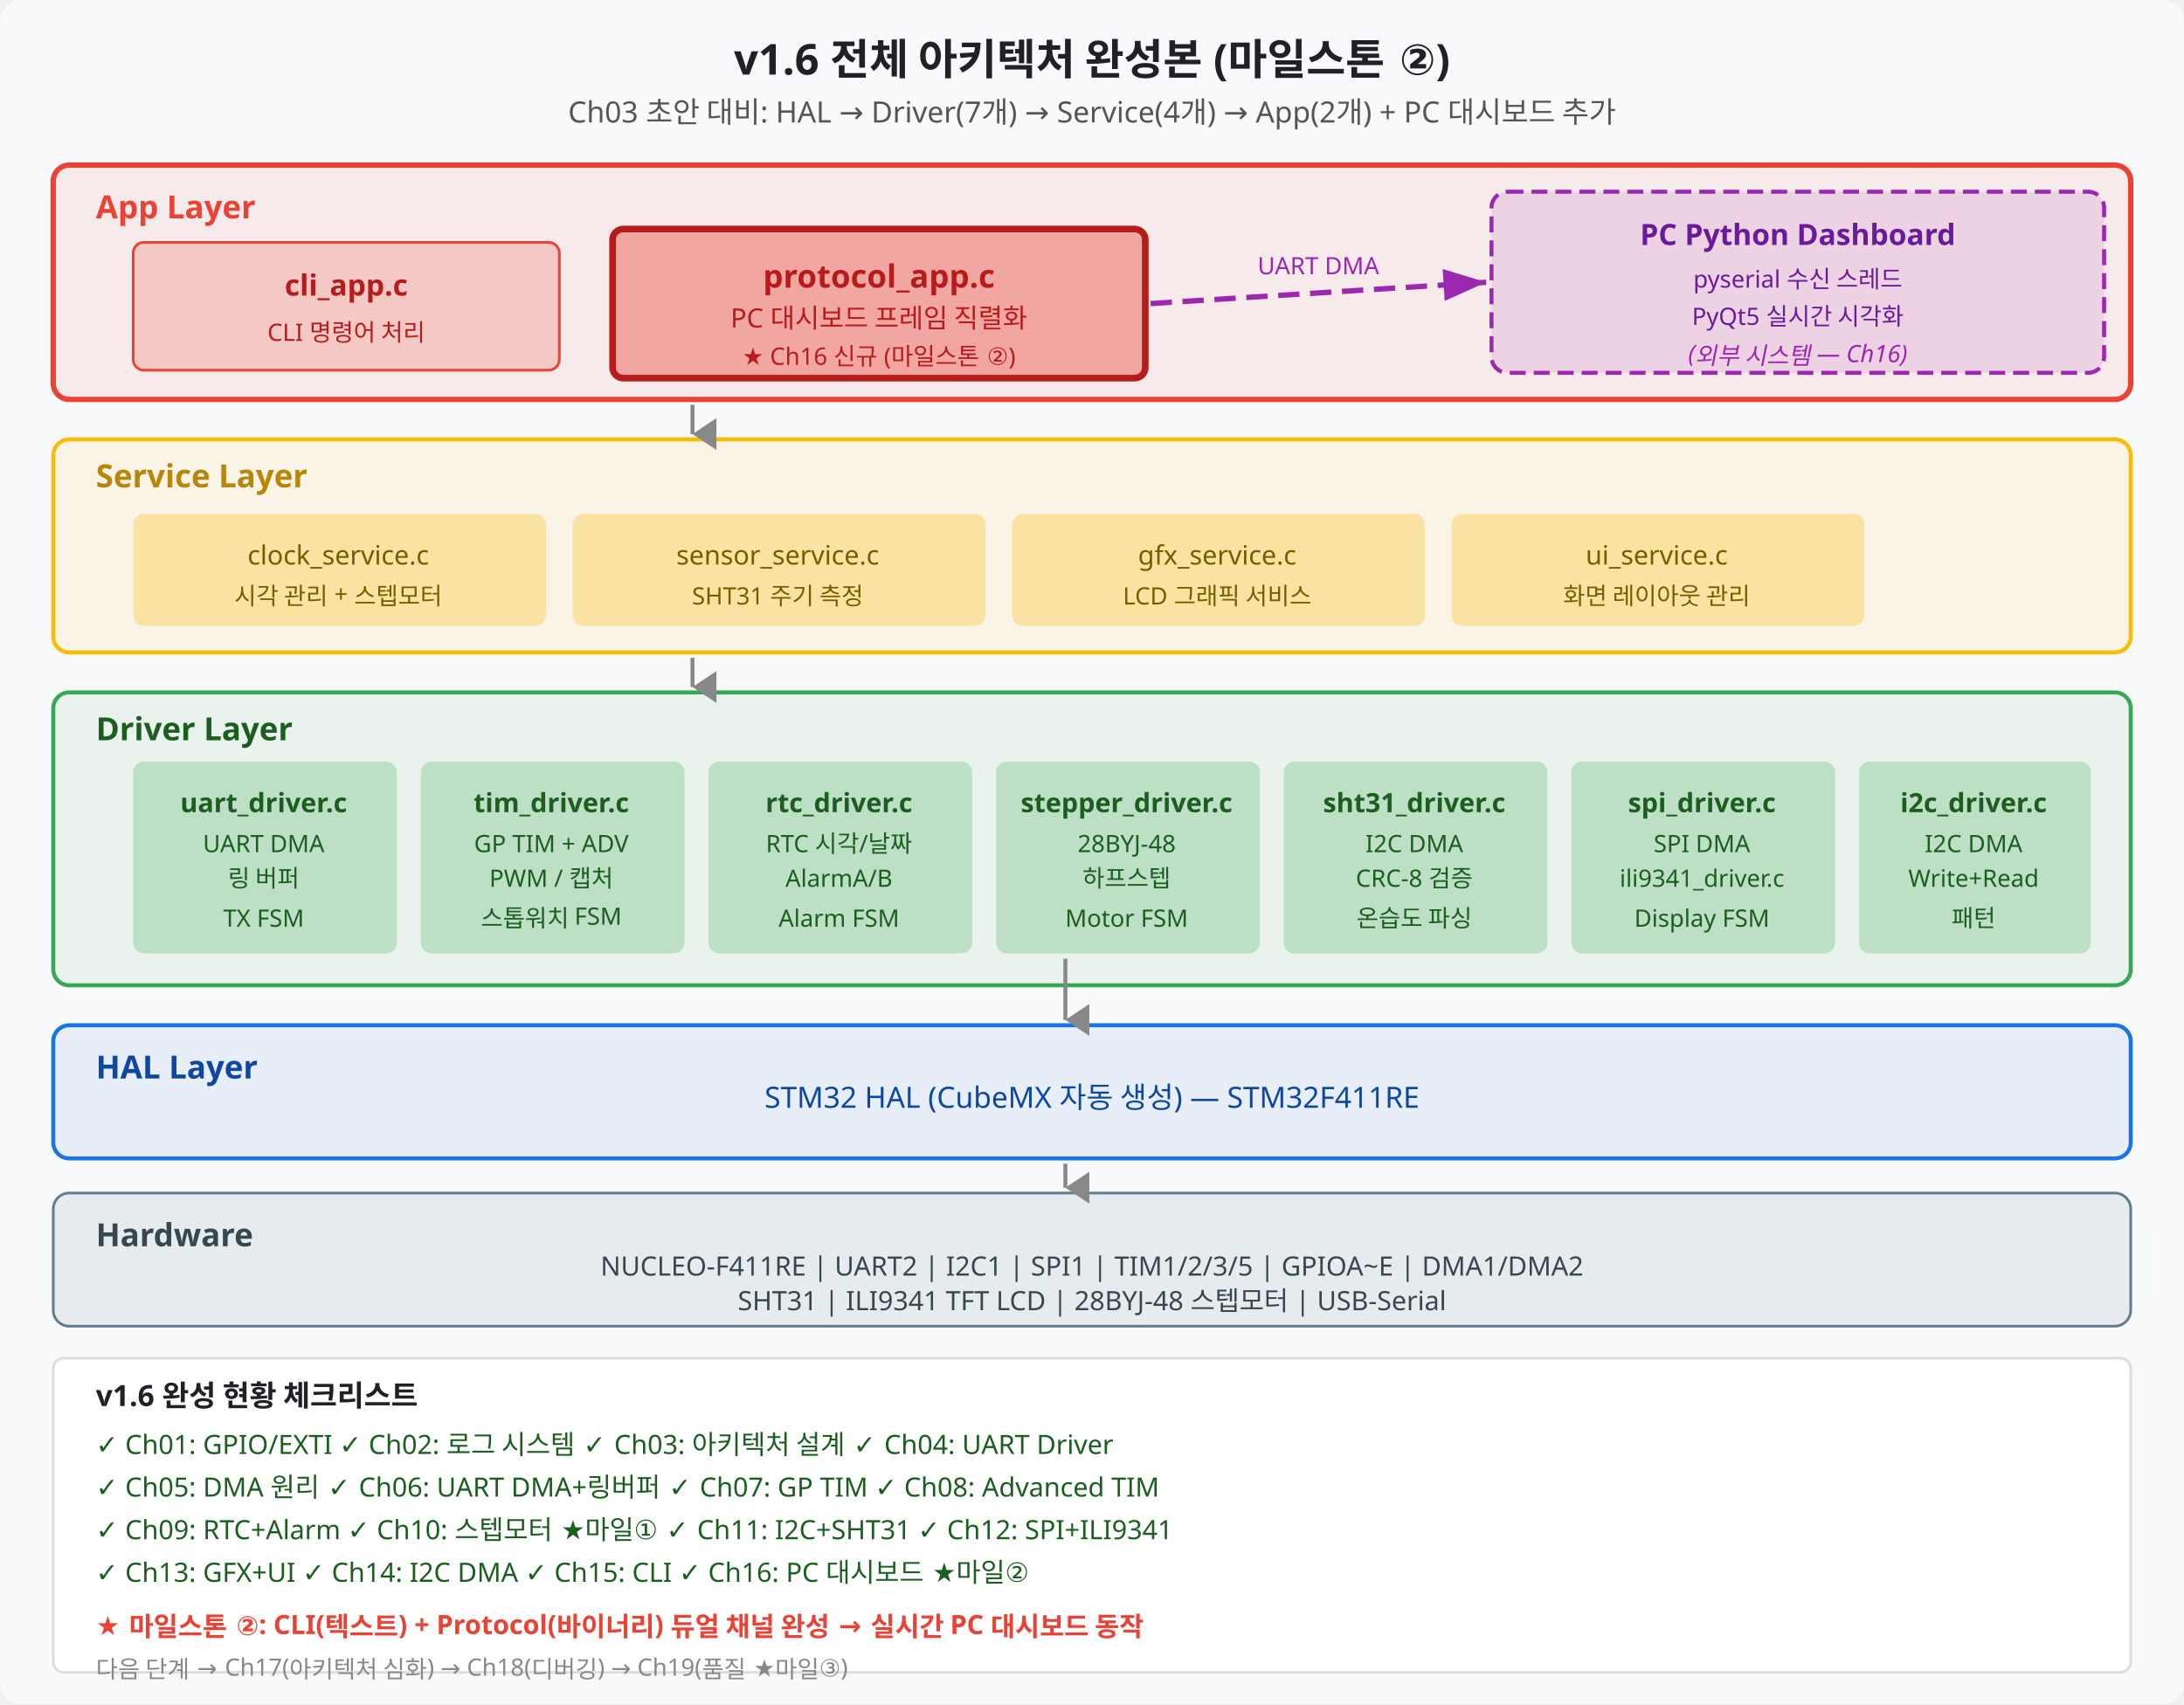
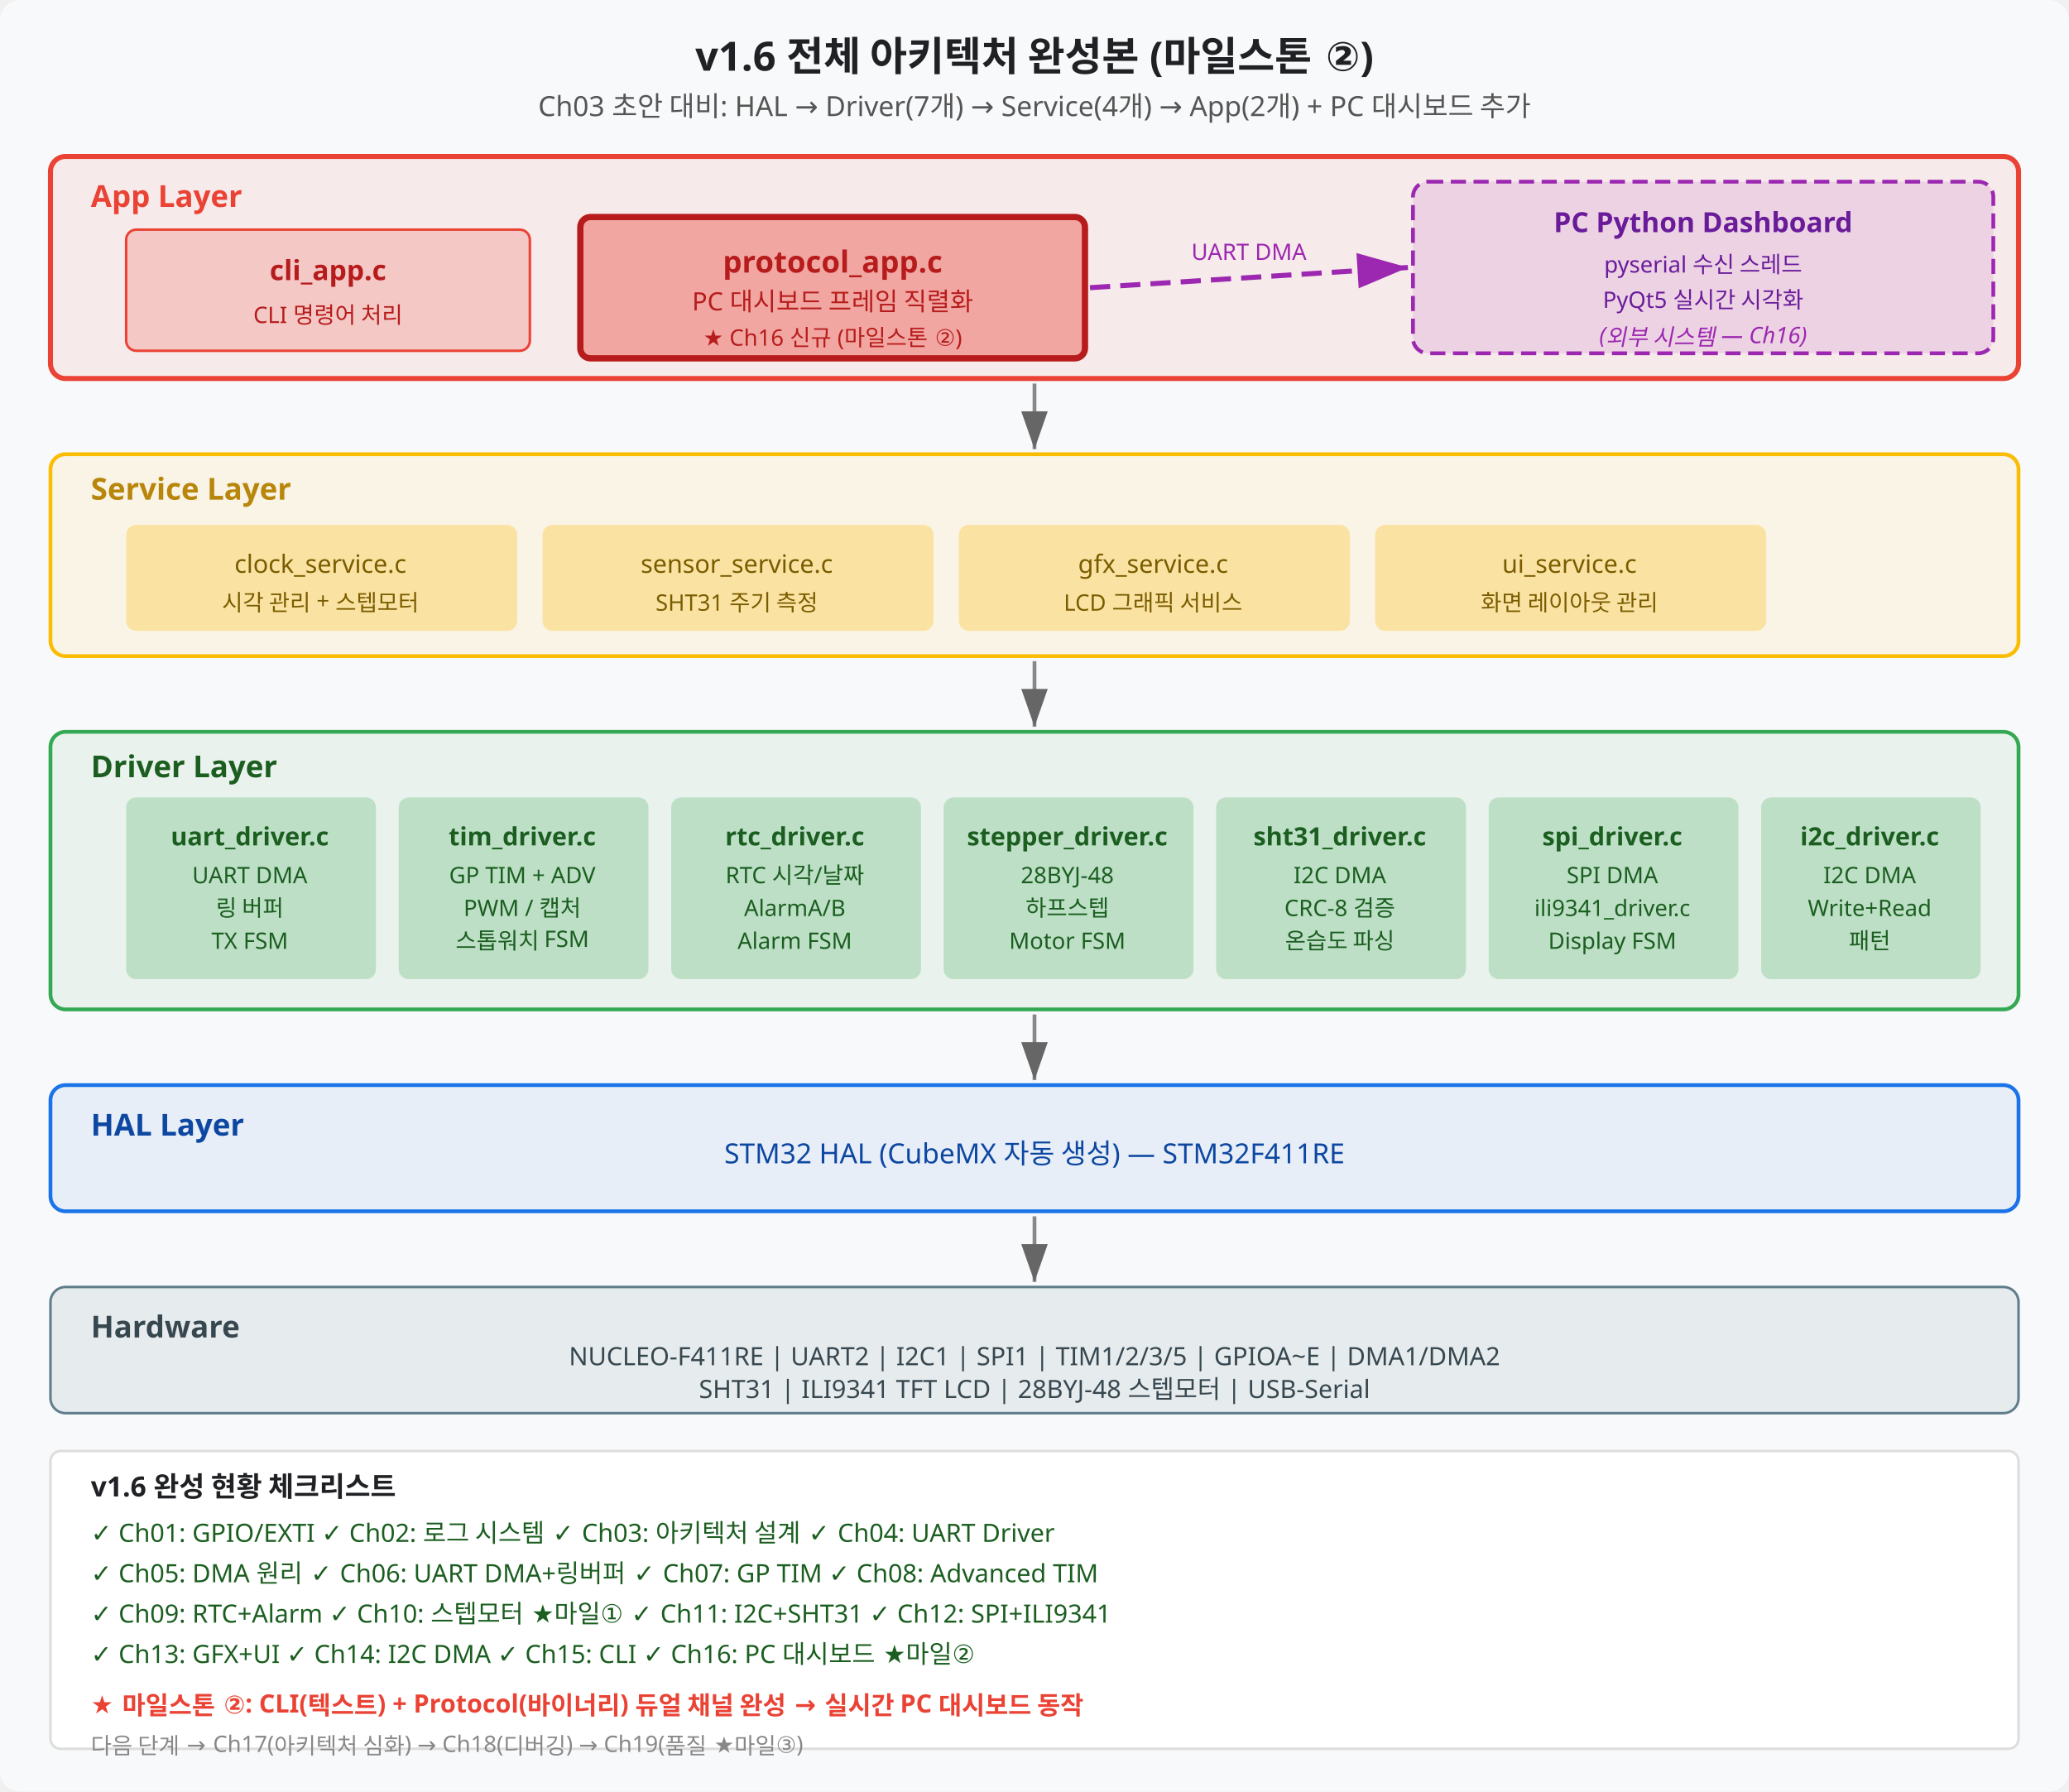
- <svg xmlns="http://www.w3.org/2000/svg" viewBox="0 0 820 640" width="820" height="640" font-family="'Noto Sans KR', sans-serif">
-   <rect width="820" height="640" fill="#F8F9FA" rx="8" />
+ <svg xmlns="http://www.w3.org/2000/svg" viewBox="0 0 820 710" width="820" height="710" font-family="'Noto Sans KR', sans-serif">
+   <defs>
+     <marker id="arrDown" markerWidth="10" markerHeight="7" refX="10" refY="3.5" orient="auto">
+       <polygon points="0 0, 10 3.5, 0 7" fill="#666" />
+     </marker>
+     <marker id="arrPurple" markerWidth="10" markerHeight="7" refX="10" refY="3.5" orient="auto">
+       <polygon points="0 0, 10 3.5, 0 7" fill="#9C27B0" />
+     </marker>
+   </defs>
+   <rect width="820" height="710" fill="#F8F9FA" rx="8" />
  <text x="410" y="28" text-anchor="middle" font-size="16" font-weight="bold" fill="#202124">v1.6 전체 아키텍처 완성본 (마일스톤 ②)</text>
  <text x="410" y="46" text-anchor="middle" font-size="11" fill="#555">Ch03 초안 대비: HAL → Driver(7개) → Service(4개) → App(2개) + PC 대시보드 추가</text>
  <rect x="20" y="62" width="780" height="88" fill="#EA4335" fill-opacity="0.08" rx="6" stroke="#EA4335" stroke-width="2" />
  <text x="36" y="82" font-size="12" font-weight="bold" fill="#EA4335">App Layer</text>
  <rect x="50" y="91" width="160" height="48" fill="#EA4335" fill-opacity="0.2" rx="4" stroke="#EA4335" stroke-width="1" />
  <text x="130" y="111" text-anchor="middle" font-size="11" font-weight="bold" fill="#B71C1C">cli_app.c</text>
  <text x="130" y="128" text-anchor="middle" font-size="9" fill="#B71C1C">CLI 명령어 처리</text>
  <rect x="230" y="86" width="200" height="56" fill="#EA4335" fill-opacity="0.4" rx="4" stroke="#B71C1C" stroke-width="2.5" />
  <text x="330" y="108" text-anchor="middle" font-size="12" font-weight="bold" fill="#B71C1C">protocol_app.c</text>
  <text x="330" y="123" text-anchor="middle" font-size="10" fill="#B71C1C">PC 대시보드 프레임 직렬화</text>
  <text x="330" y="137" text-anchor="middle" font-size="9" fill="#B71C1C">★ Ch16 신규 (마일스톤 ②)</text>
  <rect x="560" y="72" width="230" height="68" fill="#9C27B0" fill-opacity="0.12" rx="6" stroke="#9C27B0" stroke-width="1.5" stroke-dasharray="6,3" />
  <text x="675" y="92" text-anchor="middle" font-size="11" font-weight="bold" fill="#6A1B9A">PC Python Dashboard</text>
  <text x="675" y="108" text-anchor="middle" font-size="9" fill="#6A1B9A">pyserial 수신 스레드</text>
  <text x="675" y="122" text-anchor="middle" font-size="9" fill="#6A1B9A">PyQt5 실시간 시각화</text>
  <text x="675" y="136" text-anchor="middle" font-size="9" fill="#9C27B0" font-style="italic">(외부 시스템 — Ch16)</text>
  <line x1="432" y1="114" x2="558" y2="106" stroke="#9C27B0" stroke-width="2" stroke-dasharray="8,4" marker-end="url(#arrPurple)" />
  <text x="495" y="103" text-anchor="middle" font-size="9" fill="#9C27B0">UART DMA</text>
-   <rect x="20" y="165" width="780" height="80" fill="#FBBC04" fill-opacity="0.08" rx="6" stroke="#FBBC04" stroke-width="1.5" />
-   <text x="36" y="183" font-size="12" font-weight="bold" fill="#B8860B">Service Layer</text>
-   <rect x="50" y="193" width="155" height="42" fill="#FBBC04" fill-opacity="0.3" rx="4" />
-   <text x="127" y="212" text-anchor="middle" font-size="10" fill="#7A5C00">clock_service.c</text>
-   <text x="127" y="227" text-anchor="middle" font-size="9" fill="#7A5C00">시각 관리 + 스텝모터</text>
-   <rect x="215" y="193" width="155" height="42" fill="#FBBC04" fill-opacity="0.3" rx="4" />
-   <text x="292" y="212" text-anchor="middle" font-size="10" fill="#7A5C00">sensor_service.c</text>
-   <text x="292" y="227" text-anchor="middle" font-size="9" fill="#7A5C00">SHT31 주기 측정</text>
-   <rect x="380" y="193" width="155" height="42" fill="#FBBC04" fill-opacity="0.3" rx="4" />
-   <text x="457" y="212" text-anchor="middle" font-size="10" fill="#7A5C00">gfx_service.c</text>
-   <text x="457" y="227" text-anchor="middle" font-size="9" fill="#7A5C00">LCD 그래픽 서비스</text>
-   <rect x="545" y="193" width="155" height="42" fill="#FBBC04" fill-opacity="0.3" rx="4" />
-   <text x="622" y="212" text-anchor="middle" font-size="10" fill="#7A5C00">ui_service.c</text>
-   <text x="622" y="227" text-anchor="middle" font-size="9" fill="#7A5C00">화면 레이아웃 관리</text>
-   <rect x="20" y="260" width="780" height="110" fill="#34A853" fill-opacity="0.08" rx="6" stroke="#34A853" stroke-width="1.5" />
-   <text x="36" y="278" font-size="12" font-weight="bold" fill="#1B5E20">Driver Layer</text>
-   <rect x="50" y="286" width="99" height="72" fill="#34A853" fill-opacity="0.25" rx="4" />
-   <text x="99" y="305" text-anchor="middle" font-size="10" font-weight="bold" fill="#1B5E20">uart_driver.c</text>
-   <text x="99" y="320" text-anchor="middle" font-size="9" fill="#1B5E20">UART DMA</text>
-   <text x="99" y="333" text-anchor="middle" font-size="9" fill="#1B5E20">링 버퍼</text>
-   <text x="99" y="348" text-anchor="middle" font-size="9" fill="#1B5E20">TX FSM</text>
-   <rect x="158" y="286" width="99" height="72" fill="#34A853" fill-opacity="0.25" rx="4" />
-   <text x="207" y="305" text-anchor="middle" font-size="10" font-weight="bold" fill="#1B5E20">tim_driver.c</text>
-   <text x="207" y="320" text-anchor="middle" font-size="9" fill="#1B5E20">GP TIM + ADV</text>
-   <text x="207" y="333" text-anchor="middle" font-size="9" fill="#1B5E20">PWM / 캡처</text>
-   <text x="207" y="348" text-anchor="middle" font-size="9" fill="#1B5E20">스톱워치 FSM</text>
-   <rect x="266" y="286" width="99" height="72" fill="#34A853" fill-opacity="0.25" rx="4" />
-   <text x="315" y="305" text-anchor="middle" font-size="10" font-weight="bold" fill="#1B5E20">rtc_driver.c</text>
-   <text x="315" y="320" text-anchor="middle" font-size="9" fill="#1B5E20">RTC 시각/날짜</text>
-   <text x="315" y="333" text-anchor="middle" font-size="9" fill="#1B5E20">AlarmA/B</text>
-   <text x="315" y="348" text-anchor="middle" font-size="9" fill="#1B5E20">Alarm FSM</text>
-   <rect x="374" y="286" width="99" height="72" fill="#34A853" fill-opacity="0.25" rx="4" />
-   <text x="423" y="305" text-anchor="middle" font-size="10" font-weight="bold" fill="#1B5E20">stepper_driver.c</text>
-   <text x="423" y="320" text-anchor="middle" font-size="9" fill="#1B5E20">28BYJ-48</text>
-   <text x="423" y="333" text-anchor="middle" font-size="9" fill="#1B5E20">하프스텝</text>
-   <text x="423" y="348" text-anchor="middle" font-size="9" fill="#1B5E20">Motor FSM</text>
-   <rect x="482" y="286" width="99" height="72" fill="#34A853" fill-opacity="0.25" rx="4" />
-   <text x="531" y="305" text-anchor="middle" font-size="10" font-weight="bold" fill="#1B5E20">sht31_driver.c</text>
-   <text x="531" y="320" text-anchor="middle" font-size="9" fill="#1B5E20">I2C DMA</text>
-   <text x="531" y="333" text-anchor="middle" font-size="9" fill="#1B5E20">CRC-8 검증</text>
-   <text x="531" y="348" text-anchor="middle" font-size="9" fill="#1B5E20">온습도 파싱</text>
-   <rect x="590" y="286" width="99" height="72" fill="#34A853" fill-opacity="0.25" rx="4" />
-   <text x="639" y="305" text-anchor="middle" font-size="10" font-weight="bold" fill="#1B5E20">spi_driver.c</text>
-   <text x="639" y="320" text-anchor="middle" font-size="9" fill="#1B5E20">SPI DMA</text>
-   <text x="639" y="333" text-anchor="middle" font-size="9" fill="#1B5E20">ili9341_driver.c</text>
-   <text x="639" y="348" text-anchor="middle" font-size="9" fill="#1B5E20">Display FSM</text>
-   <rect x="698" y="286" width="87" height="72" fill="#34A853" fill-opacity="0.25" rx="4" />
-   <text x="741" y="305" text-anchor="middle" font-size="10" font-weight="bold" fill="#1B5E20">i2c_driver.c</text>
-   <text x="741" y="320" text-anchor="middle" font-size="9" fill="#1B5E20">I2C DMA</text>
-   <text x="741" y="333" text-anchor="middle" font-size="9" fill="#1B5E20">Write+Read</text>
-   <text x="741" y="348" text-anchor="middle" font-size="9" fill="#1B5E20">패턴</text>
-   <rect x="20" y="385" width="780" height="50" fill="#1A73E8" fill-opacity="0.08" rx="6" stroke="#1A73E8" stroke-width="1.5" />
-   <text x="36" y="405" font-size="12" font-weight="bold" fill="#0D47A1">HAL Layer</text>
-   <text x="410" y="416" text-anchor="middle" font-size="11" fill="#0D47A1">STM32 HAL (CubeMX 자동 생성) — STM32F411RE</text>
-   <rect x="20" y="448" width="780" height="50" fill="#607D8B" fill-opacity="0.12" rx="6" stroke="#607D8B" stroke-width="1" />
-   <text x="36" y="468" font-size="12" font-weight="bold" fill="#37474F">Hardware</text>
-   <text x="410" y="479" text-anchor="middle" font-size="10" fill="#37474F">NUCLEO-F411RE | UART2 | I2C1 | SPI1 | TIM1/2/3/5 | GPIOA~E | DMA1/DMA2</text>
-   <text x="410" y="492" text-anchor="middle" font-size="10" fill="#37474F">SHT31 | ILI9341 TFT LCD | 28BYJ-48 스텝모터 | USB-Serial</text>
-   <defs>
-     <marker id="arrDown" markerWidth="8" markerHeight="6" refX="4" refY="6" orient="auto">
-       <polygon points="0 0, 8 0, 4 6" fill="#888" />
-     </marker>
-     <marker id="arrPurple" markerWidth="8" markerHeight="6" refX="8" refY="3" orient="auto">
-       <polygon points="0 0, 8 3, 0 6" fill="#9C27B0" />
-     </marker>
-   </defs>
-   <line x1="260" y1="152" x2="260" y2="163" stroke="#888" stroke-width="1.5" marker-end="url(#arrDown)" />
-   <line x1="260" y1="247" x2="260" y2="258" stroke="#888" stroke-width="1.5" marker-end="url(#arrDown)" />
-   <line x1="400" y1="360" x2="400" y2="383" stroke="#888" stroke-width="1.5" marker-end="url(#arrDown)" />
-   <line x1="400" y1="437" x2="400" y2="446" stroke="#888" stroke-width="1.5" marker-end="url(#arrDown)" />
-   <rect x="20" y="510" width="780" height="118" fill="white" rx="4" stroke="#DDD" stroke-width="1" />
-   <text x="36" y="528" font-size="11" font-weight="bold" fill="#202124">v1.6 완성 현황 체크리스트</text>
-   <text x="36" y="546" font-size="10" fill="#1B5E20">✓ Ch01: GPIO/EXTI   ✓ Ch02: 로그 시스템   ✓ Ch03: 아키텍처 설계   ✓ Ch04: UART Driver</text>
-   <text x="36" y="562" font-size="10" fill="#1B5E20">✓ Ch05: DMA 원리    ✓ Ch06: UART DMA+링버퍼  ✓ Ch07: GP TIM      ✓ Ch08: Advanced TIM</text>
-   <text x="36" y="578" font-size="10" fill="#1B5E20">✓ Ch09: RTC+Alarm   ✓ Ch10: 스텝모터 ★마일①  ✓ Ch11: I2C+SHT31  ✓ Ch12: SPI+ILI9341</text>
-   <text x="36" y="594" font-size="10" fill="#1B5E20">✓ Ch13: GFX+UI      ✓ Ch14: I2C DMA       ✓ Ch15: CLI         ✓ Ch16: PC 대시보드 ★마일②</text>
-   <text x="36" y="614" font-size="10" fill="#EA4335" font-weight="bold">★ 마일스톤 ②: CLI(텍스트) + Protocol(바이너리) 듀얼 채널 완성 → 실시간 PC 대시보드 동작</text>
-   <text x="36" y="630" font-size="9" fill="#888">다음 단계 → Ch17(아키텍처 심화) → Ch18(디버깅) → Ch19(품질 ★마일③)</text>
+   <line x1="410" y1="152" x2="410" y2="178" stroke="#888" stroke-width="1.5" marker-end="url(#arrDown)" />
+   <rect x="20" y="180" width="780" height="80" fill="#FBBC04" fill-opacity="0.08" rx="6" stroke="#FBBC04" stroke-width="1.5" />
+   <text x="36" y="198" font-size="12" font-weight="bold" fill="#B8860B">Service Layer</text>
+   <rect x="50" y="208" width="155" height="42" fill="#FBBC04" fill-opacity="0.3" rx="4" />
+   <text x="127" y="227" text-anchor="middle" font-size="10" fill="#7A5C00">clock_service.c</text>
+   <text x="127" y="242" text-anchor="middle" font-size="9" fill="#7A5C00">시각 관리 + 스텝모터</text>
+   <rect x="215" y="208" width="155" height="42" fill="#FBBC04" fill-opacity="0.3" rx="4" />
+   <text x="292" y="227" text-anchor="middle" font-size="10" fill="#7A5C00">sensor_service.c</text>
+   <text x="292" y="242" text-anchor="middle" font-size="9" fill="#7A5C00">SHT31 주기 측정</text>
+   <rect x="380" y="208" width="155" height="42" fill="#FBBC04" fill-opacity="0.3" rx="4" />
+   <text x="457" y="227" text-anchor="middle" font-size="10" fill="#7A5C00">gfx_service.c</text>
+   <text x="457" y="242" text-anchor="middle" font-size="9" fill="#7A5C00">LCD 그래픽 서비스</text>
+   <rect x="545" y="208" width="155" height="42" fill="#FBBC04" fill-opacity="0.3" rx="4" />
+   <text x="622" y="227" text-anchor="middle" font-size="10" fill="#7A5C00">ui_service.c</text>
+   <text x="622" y="242" text-anchor="middle" font-size="9" fill="#7A5C00">화면 레이아웃 관리</text>
+   <line x1="410" y1="262" x2="410" y2="288" stroke="#888" stroke-width="1.5" marker-end="url(#arrDown)" />
+   <rect x="20" y="290" width="780" height="110" fill="#34A853" fill-opacity="0.08" rx="6" stroke="#34A853" stroke-width="1.5" />
+   <text x="36" y="308" font-size="12" font-weight="bold" fill="#1B5E20">Driver Layer</text>
+   <rect x="50" y="316" width="99" height="72" fill="#34A853" fill-opacity="0.25" rx="4" />
+   <text x="99" y="335" text-anchor="middle" font-size="10" font-weight="bold" fill="#1B5E20">uart_driver.c</text>
+   <text x="99" y="350" text-anchor="middle" font-size="9" fill="#1B5E20">UART DMA</text>
+   <text x="99" y="363" text-anchor="middle" font-size="9" fill="#1B5E20">링 버퍼</text>
+   <text x="99" y="376" text-anchor="middle" font-size="9" fill="#1B5E20">TX FSM</text>
+   <rect x="158" y="316" width="99" height="72" fill="#34A853" fill-opacity="0.25" rx="4" />
+   <text x="207" y="335" text-anchor="middle" font-size="10" font-weight="bold" fill="#1B5E20">tim_driver.c</text>
+   <text x="207" y="350" text-anchor="middle" font-size="9" fill="#1B5E20">GP TIM + ADV</text>
+   <text x="207" y="363" text-anchor="middle" font-size="9" fill="#1B5E20">PWM / 캡처</text>
+   <text x="207" y="376" text-anchor="middle" font-size="9" fill="#1B5E20">스톱워치 FSM</text>
+   <rect x="266" y="316" width="99" height="72" fill="#34A853" fill-opacity="0.25" rx="4" />
+   <text x="315" y="335" text-anchor="middle" font-size="10" font-weight="bold" fill="#1B5E20">rtc_driver.c</text>
+   <text x="315" y="350" text-anchor="middle" font-size="9" fill="#1B5E20">RTC 시각/날짜</text>
+   <text x="315" y="363" text-anchor="middle" font-size="9" fill="#1B5E20">AlarmA/B</text>
+   <text x="315" y="376" text-anchor="middle" font-size="9" fill="#1B5E20">Alarm FSM</text>
+   <rect x="374" y="316" width="99" height="72" fill="#34A853" fill-opacity="0.25" rx="4" />
+   <text x="423" y="335" text-anchor="middle" font-size="10" font-weight="bold" fill="#1B5E20">stepper_driver.c</text>
+   <text x="423" y="350" text-anchor="middle" font-size="9" fill="#1B5E20">28BYJ-48</text>
+   <text x="423" y="363" text-anchor="middle" font-size="9" fill="#1B5E20">하프스텝</text>
+   <text x="423" y="376" text-anchor="middle" font-size="9" fill="#1B5E20">Motor FSM</text>
+   <rect x="482" y="316" width="99" height="72" fill="#34A853" fill-opacity="0.25" rx="4" />
+   <text x="531" y="335" text-anchor="middle" font-size="10" font-weight="bold" fill="#1B5E20">sht31_driver.c</text>
+   <text x="531" y="350" text-anchor="middle" font-size="9" fill="#1B5E20">I2C DMA</text>
+   <text x="531" y="363" text-anchor="middle" font-size="9" fill="#1B5E20">CRC-8 검증</text>
+   <text x="531" y="376" text-anchor="middle" font-size="9" fill="#1B5E20">온습도 파싱</text>
+   <rect x="590" y="316" width="99" height="72" fill="#34A853" fill-opacity="0.25" rx="4" />
+   <text x="639" y="335" text-anchor="middle" font-size="10" font-weight="bold" fill="#1B5E20">spi_driver.c</text>
+   <text x="639" y="350" text-anchor="middle" font-size="9" fill="#1B5E20">SPI DMA</text>
+   <text x="639" y="363" text-anchor="middle" font-size="9" fill="#1B5E20">ili9341_driver.c</text>
+   <text x="639" y="376" text-anchor="middle" font-size="9" fill="#1B5E20">Display FSM</text>
+   <rect x="698" y="316" width="87" height="72" fill="#34A853" fill-opacity="0.25" rx="4" />
+   <text x="741" y="335" text-anchor="middle" font-size="10" font-weight="bold" fill="#1B5E20">i2c_driver.c</text>
+   <text x="741" y="350" text-anchor="middle" font-size="9" fill="#1B5E20">I2C DMA</text>
+   <text x="741" y="363" text-anchor="middle" font-size="9" fill="#1B5E20">Write+Read</text>
+   <text x="741" y="376" text-anchor="middle" font-size="9" fill="#1B5E20">패턴</text>
+   <line x1="410" y1="402" x2="410" y2="428" stroke="#888" stroke-width="1.5" marker-end="url(#arrDown)" />
+   <rect x="20" y="430" width="780" height="50" fill="#1A73E8" fill-opacity="0.08" rx="6" stroke="#1A73E8" stroke-width="1.5" />
+   <text x="36" y="450" font-size="12" font-weight="bold" fill="#0D47A1">HAL Layer</text>
+   <text x="410" y="461" text-anchor="middle" font-size="11" fill="#0D47A1">STM32 HAL (CubeMX 자동 생성) — STM32F411RE</text>
+   <line x1="410" y1="482" x2="410" y2="508" stroke="#888" stroke-width="1.5" marker-end="url(#arrDown)" />
+   <rect x="20" y="510" width="780" height="50" fill="#607D8B" fill-opacity="0.12" rx="6" stroke="#607D8B" stroke-width="1" />
+   <text x="36" y="530" font-size="12" font-weight="bold" fill="#37474F">Hardware</text>
+   <text x="410" y="541" text-anchor="middle" font-size="10" fill="#37474F">NUCLEO-F411RE | UART2 | I2C1 | SPI1 | TIM1/2/3/5 | GPIOA~E | DMA1/DMA2</text>
+   <text x="410" y="554" text-anchor="middle" font-size="10" fill="#37474F">SHT31 | ILI9341 TFT LCD | 28BYJ-48 스텝모터 | USB-Serial</text>
+   <rect x="20" y="575" width="780" height="118" fill="white" rx="4" stroke="#DDD" stroke-width="1" />
+   <text x="36" y="593" font-size="11" font-weight="bold" fill="#202124">v1.6 완성 현황 체크리스트</text>
+   <text x="36" y="611" font-size="10" fill="#1B5E20">✓ Ch01: GPIO/EXTI   ✓ Ch02: 로그 시스템   ✓ Ch03: 아키텍처 설계   ✓ Ch04: UART Driver</text>
+   <text x="36" y="627" font-size="10" fill="#1B5E20">✓ Ch05: DMA 원리    ✓ Ch06: UART DMA+링버퍼  ✓ Ch07: GP TIM      ✓ Ch08: Advanced TIM</text>
+   <text x="36" y="643" font-size="10" fill="#1B5E20">✓ Ch09: RTC+Alarm   ✓ Ch10: 스텝모터 ★마일①  ✓ Ch11: I2C+SHT31  ✓ Ch12: SPI+ILI9341</text>
+   <text x="36" y="659" font-size="10" fill="#1B5E20">✓ Ch13: GFX+UI      ✓ Ch14: I2C DMA       ✓ Ch15: CLI         ✓ Ch16: PC 대시보드 ★마일②</text>
+   <text x="36" y="679" font-size="10" fill="#EA4335" font-weight="bold">★ 마일스톤 ②: CLI(텍스트) + Protocol(바이너리) 듀얼 채널 완성 → 실시간 PC 대시보드 동작</text>
+   <text x="36" y="695" font-size="9" fill="#888">다음 단계 → Ch17(아키텍처 심화) → Ch18(디버깅) → Ch19(품질 ★마일③)</text>
</svg>
